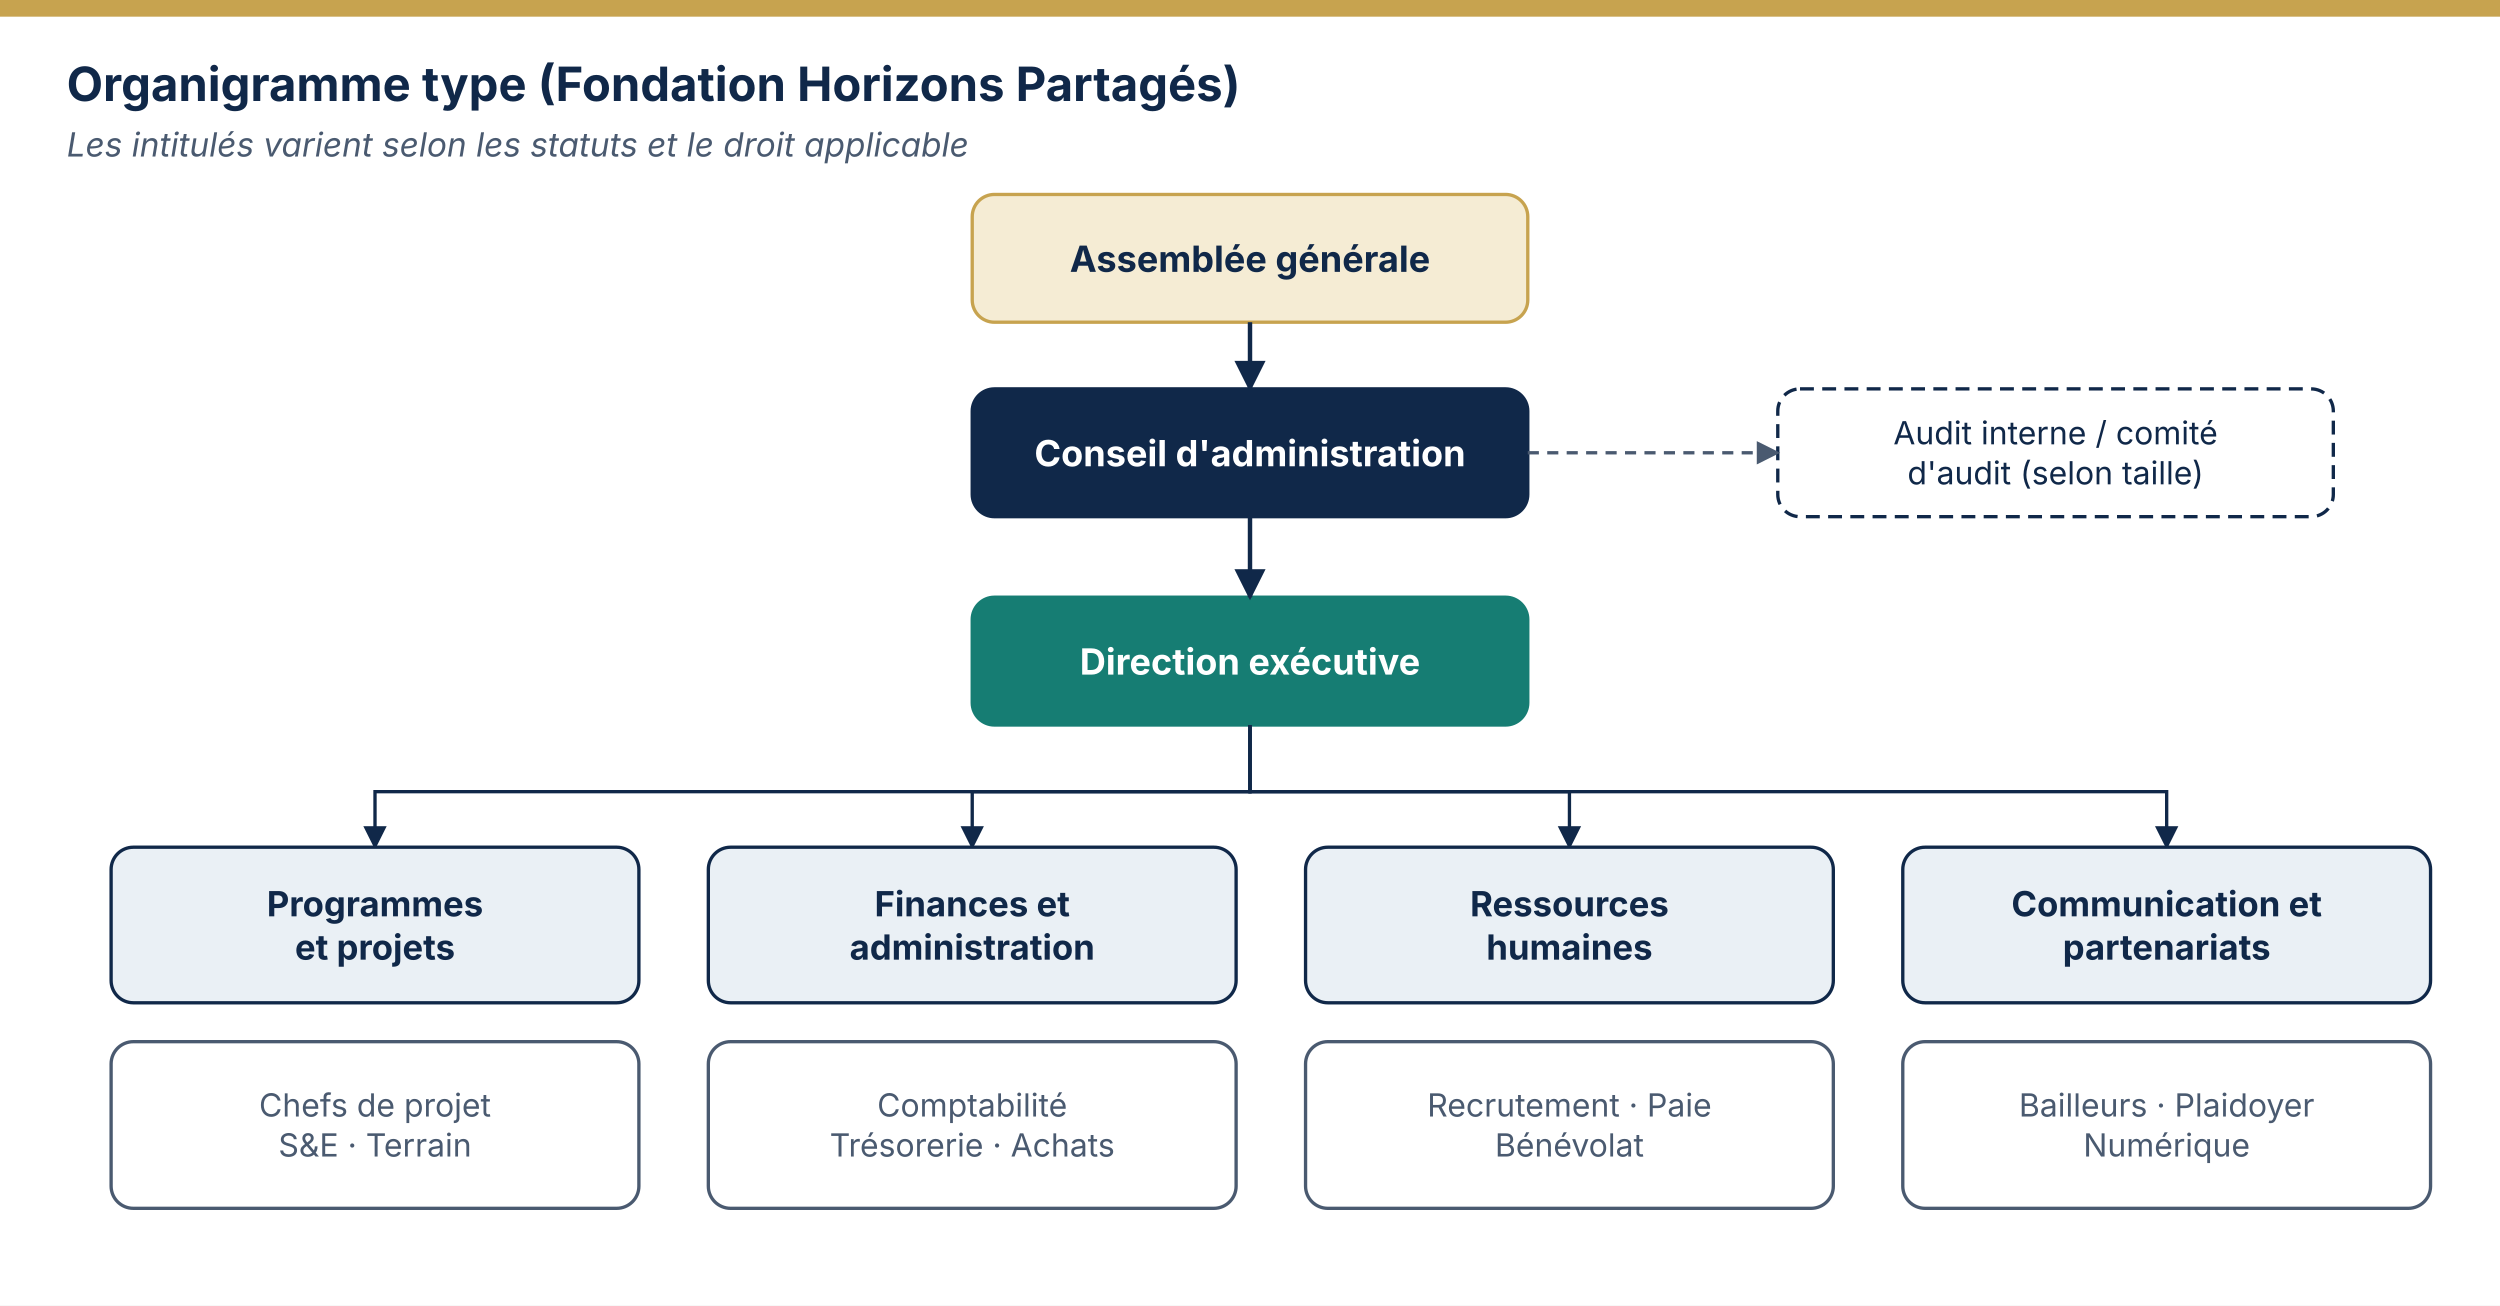
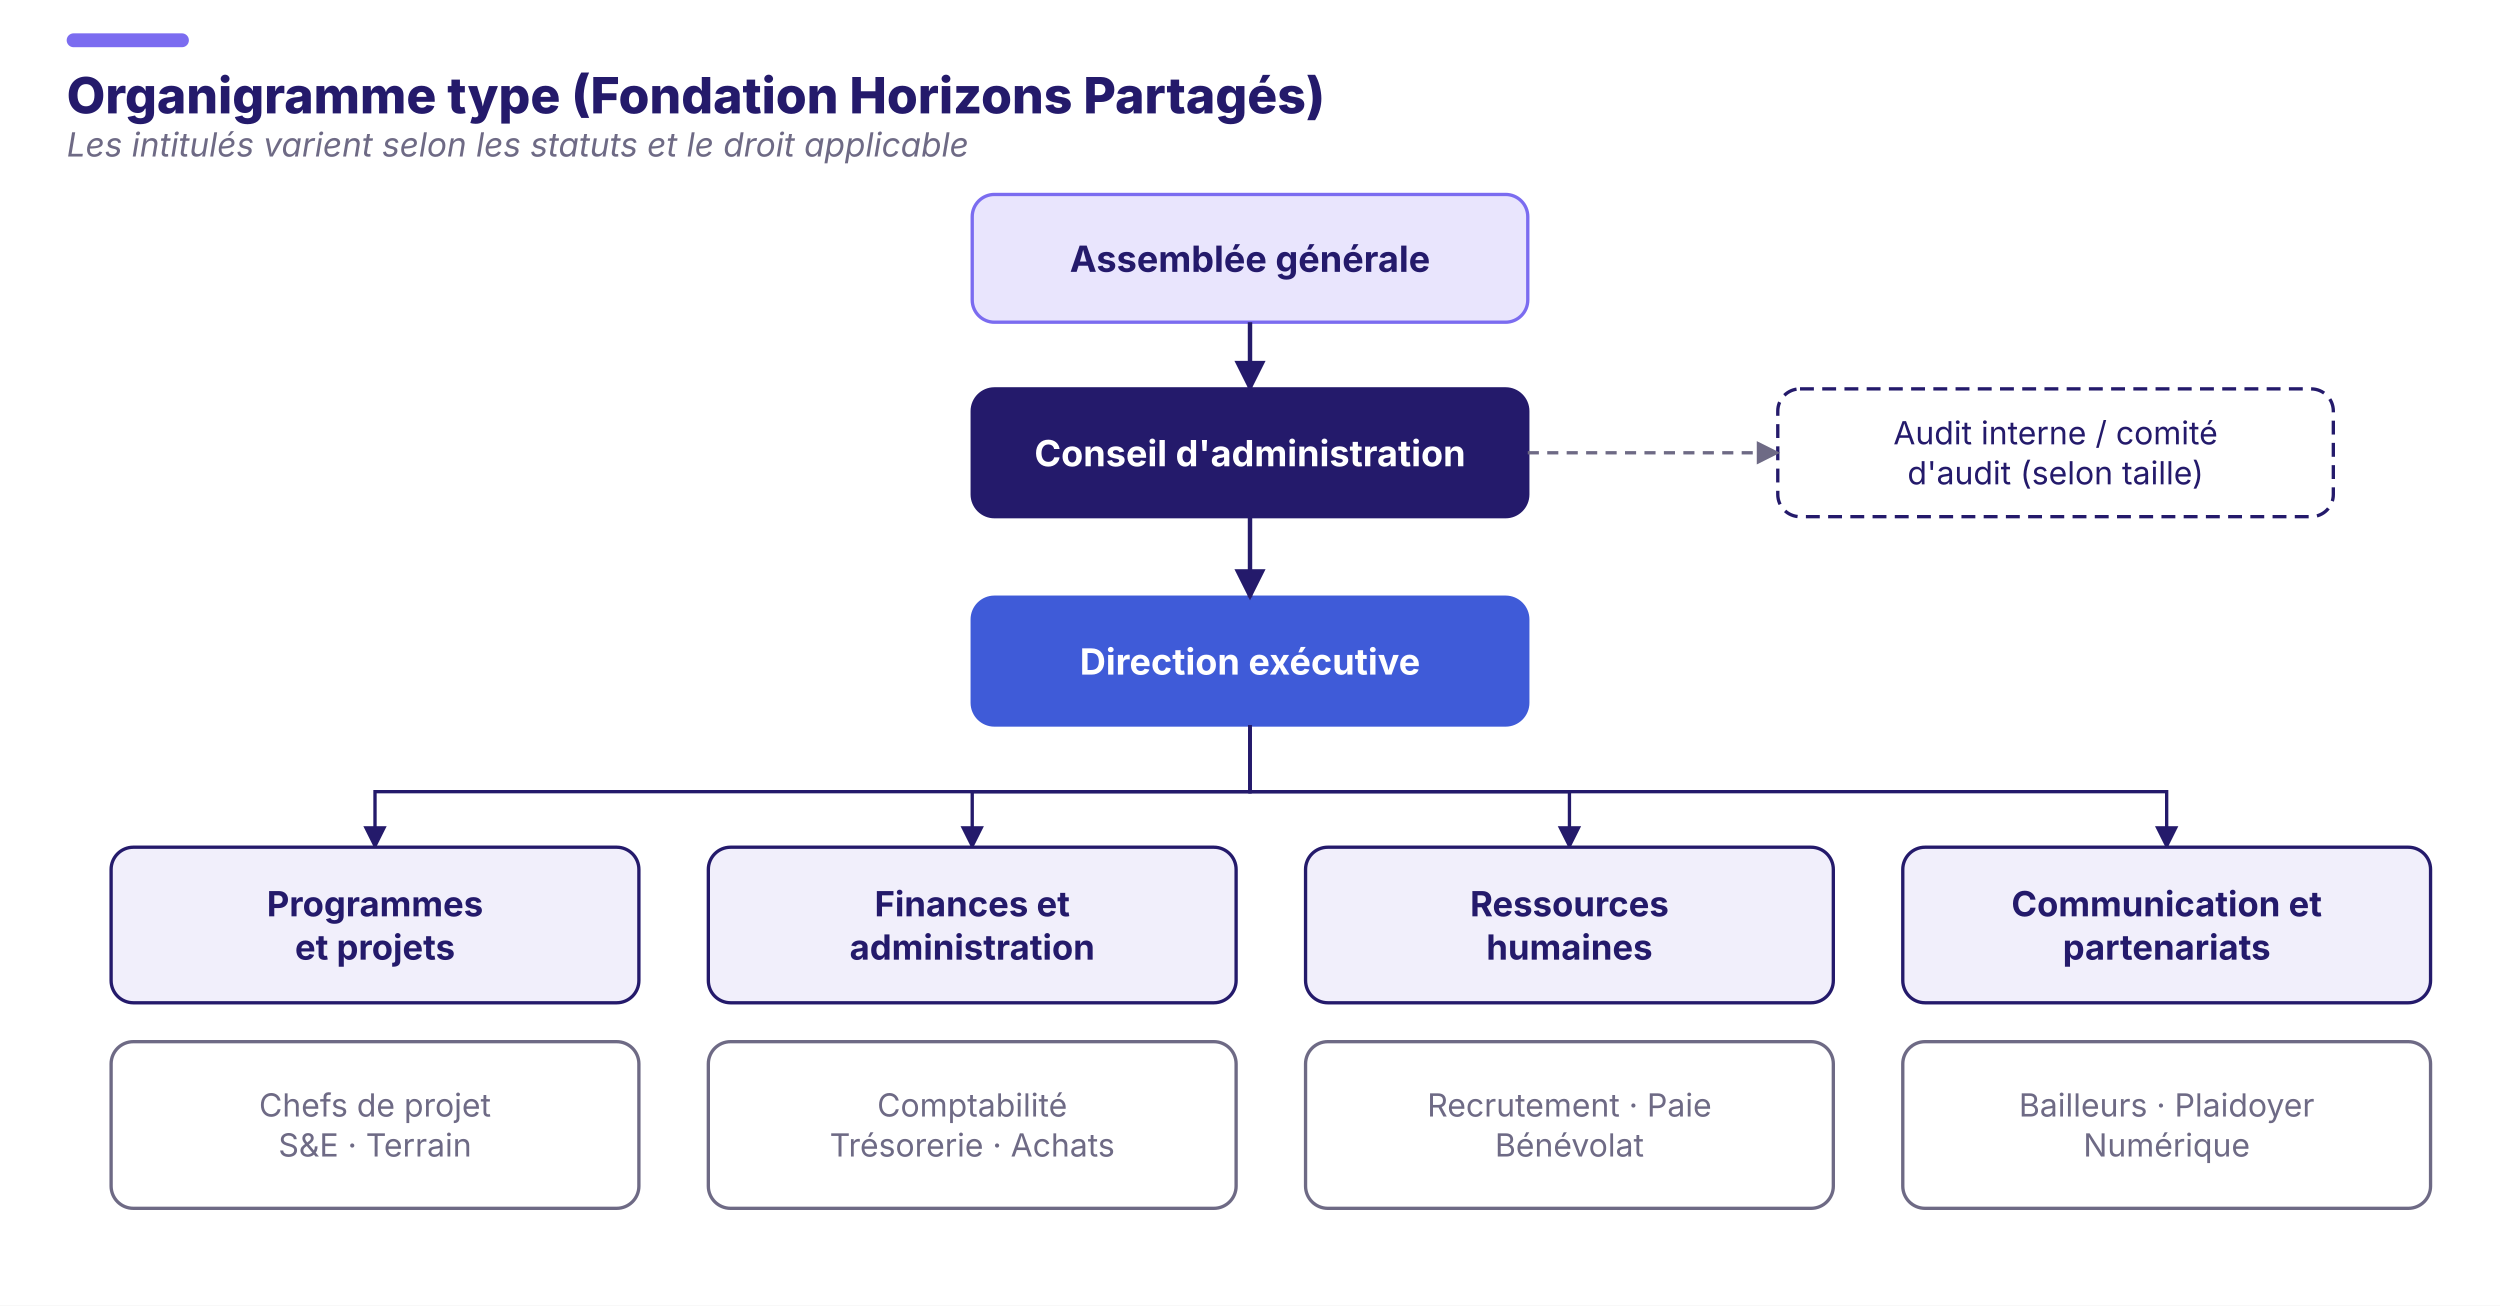
<svg xmlns="http://www.w3.org/2000/svg" viewBox="0 0 900 470" width="900" height="470" role="img" aria-labelledby="t d">
  <defs>
-     <marker id="ah102849" viewBox="0 0 10 10" refX="9" refY="5" markerWidth="7" markerHeight="7" orient="auto-start-reverse">
-       <path d="M0,0 L10,5 L0,10 z" fill="#102849" />
+     <marker id="ah241A6B" viewBox="0 0 10 10" refX="9" refY="5" markerWidth="7" markerHeight="7" orient="auto-start-reverse">
+       <path d="M0,0 L10,5 L0,10 z" fill="#241A6B" />
    </marker>
-     <marker id="ah167D73" viewBox="0 0 10 10" refX="9" refY="5" markerWidth="7" markerHeight="7" orient="auto-start-reverse">
-       <path d="M0,0 L10,5 L0,10 z" fill="#167D73" />
+     <marker id="ah3F5BD8" viewBox="0 0 10 10" refX="9" refY="5" markerWidth="7" markerHeight="7" orient="auto-start-reverse">
+       <path d="M0,0 L10,5 L0,10 z" fill="#3F5BD8" />
    </marker>
-     <marker id="ahC7A34F" viewBox="0 0 10 10" refX="9" refY="5" markerWidth="7" markerHeight="7" orient="auto-start-reverse">
-       <path d="M0,0 L10,5 L0,10 z" fill="#C7A34F" />
+     <marker id="ah7B6CF0" viewBox="0 0 10 10" refX="9" refY="5" markerWidth="7" markerHeight="7" orient="auto-start-reverse">
+       <path d="M0,0 L10,5 L0,10 z" fill="#7B6CF0" />
    </marker>
-     <marker id="ah4A5A70" viewBox="0 0 10 10" refX="9" refY="5" markerWidth="7" markerHeight="7" orient="auto-start-reverse">
-       <path d="M0,0 L10,5 L0,10 z" fill="#4A5A70" />
+     <marker id="ah6E6A85" viewBox="0 0 10 10" refX="9" refY="5" markerWidth="7" markerHeight="7" orient="auto-start-reverse">
+       <path d="M0,0 L10,5 L0,10 z" fill="#6E6A85" />
    </marker>
-     <marker id="ahA8413A" viewBox="0 0 10 10" refX="9" refY="5" markerWidth="7" markerHeight="7" orient="auto-start-reverse">
-       <path d="M0,0 L10,5 L0,10 z" fill="#A8413A" />
+     <marker id="ahC0392B" viewBox="0 0 10 10" refX="9" refY="5" markerWidth="7" markerHeight="7" orient="auto-start-reverse">
+       <path d="M0,0 L10,5 L0,10 z" fill="#C0392B" />
    </marker>
  </defs>
  <rect width="100%" height="100%" fill="#FFFFFF" />
-   <rect x="0" y="0" width="900" height="6" fill="#C7A34F" />
-   <text x="24" y="30.0" font-family="'Source Sans 3', 'Source Sans Pro', 'Inter', Arial, sans-serif" font-size="17" fill="#102849" font-weight="bold" text-anchor="start" dominant-baseline="middle">Organigramme type (Fondation Horizons Partagés)</text>
-   <text x="24" y="52.0" font-family="'Source Sans 3', 'Source Sans Pro', 'Inter', Arial, sans-serif" font-size="12" fill="#4A5A70" font-weight="normal" text-anchor="start" dominant-baseline="middle" font-style="italic">Les intitulés varient selon les statuts et le droit applicable</text>
-   <rect x="350" y="70" width="200" height="46" rx="8" fill="#F5ECD4" stroke="#C7A34F" stroke-width="1.2" />
-   <text x="450.0" y="93.0" font-family="'Source Sans 3', 'Source Sans Pro', 'Inter', Arial, sans-serif" font-size="13" fill="#102849" font-weight="bold" text-anchor="middle" dominant-baseline="middle">Assemblée générale</text>
-   <rect x="350" y="140" width="200" height="46" rx="8" fill="#102849" stroke="#102849" stroke-width="1.2" />
-   <text x="450.0" y="163.0" font-family="'Source Sans 3', 'Source Sans Pro', 'Inter', Arial, sans-serif" font-size="13" fill="#FFFFFF" font-weight="bold" text-anchor="middle" dominant-baseline="middle">Conseil d'administration</text>
-   <rect x="640" y="140" width="200" height="46" rx="8" fill="#FFFFFF" stroke="#102849" stroke-width="1.2" stroke-dasharray="5,3" />
-   <text x="740.0" y="155.8" font-family="'Source Sans 3', 'Source Sans Pro', 'Inter', Arial, sans-serif" font-size="11.5" fill="#102849" font-weight="normal" text-anchor="middle" dominant-baseline="middle">Audit interne / comité</text>
-   <text x="740.0" y="170.2" font-family="'Source Sans 3', 'Source Sans Pro', 'Inter', Arial, sans-serif" font-size="11.5" fill="#102849" font-weight="normal" text-anchor="middle" dominant-baseline="middle">d'audit (selon taille)</text>
-   <rect x="350" y="215" width="200" height="46" rx="8" fill="#167D73" stroke="#167D73" stroke-width="1.2" />
-   <text x="450.0" y="238.0" font-family="'Source Sans 3', 'Source Sans Pro', 'Inter', Arial, sans-serif" font-size="13" fill="#FFFFFF" font-weight="bold" text-anchor="middle" dominant-baseline="middle">Direction exécutive</text>
-   <line x1="450" y1="116" x2="450" y2="140" stroke="#102849" stroke-width="1.6" marker-end="url(#ah102849)" />
-   <line x1="450" y1="186" x2="450" y2="215" stroke="#102849" stroke-width="1.6" marker-end="url(#ah102849)" />
-   <line x1="550" y1="163" x2="640" y2="163" stroke="#4A5A70" stroke-width="1.2" marker-end="url(#ah4A5A70)" stroke-dasharray="4,3" />
-   <path d="M450,261 L450,285 L135,285 L135,305" fill="none" stroke="#102849" stroke-width="1.2" marker-end="url(#ah102849)" />
-   <rect x="40" y="305" width="190" height="56" rx="8" fill="#EAF0F5" stroke="#102849" stroke-width="1.2" />
-   <text x="135.0" y="325.2" font-family="'Source Sans 3', 'Source Sans Pro', 'Inter', Arial, sans-serif" font-size="12.5" fill="#102849" font-weight="bold" text-anchor="middle" dominant-baseline="middle">Programmes</text>
-   <text x="135.0" y="340.8" font-family="'Source Sans 3', 'Source Sans Pro', 'Inter', Arial, sans-serif" font-size="12.5" fill="#102849" font-weight="bold" text-anchor="middle" dominant-baseline="middle">et projets</text>
-   <rect x="40" y="375" width="190" height="60" rx="8" fill="#FFFFFF" stroke="#4A5A70" stroke-width="1.2" />
-   <text x="135.0" y="397.8" font-family="'Source Sans 3', 'Source Sans Pro', 'Inter', Arial, sans-serif" font-size="11.5" fill="#4A5A70" font-weight="normal" text-anchor="middle" dominant-baseline="middle">Chefs de projet</text>
-   <text x="135.0" y="412.2" font-family="'Source Sans 3', 'Source Sans Pro', 'Inter', Arial, sans-serif" font-size="11.5" fill="#4A5A70" font-weight="normal" text-anchor="middle" dominant-baseline="middle">S&amp;E · Terrain</text>
-   <path d="M450,261 L450,285 L350,285 L350,305" fill="none" stroke="#102849" stroke-width="1.2" marker-end="url(#ah102849)" />
-   <rect x="255" y="305" width="190" height="56" rx="8" fill="#EAF0F5" stroke="#102849" stroke-width="1.2" />
-   <text x="350.0" y="325.2" font-family="'Source Sans 3', 'Source Sans Pro', 'Inter', Arial, sans-serif" font-size="12.5" fill="#102849" font-weight="bold" text-anchor="middle" dominant-baseline="middle">Finances et</text>
-   <text x="350.0" y="340.8" font-family="'Source Sans 3', 'Source Sans Pro', 'Inter', Arial, sans-serif" font-size="12.5" fill="#102849" font-weight="bold" text-anchor="middle" dominant-baseline="middle">administration</text>
-   <rect x="255" y="375" width="190" height="60" rx="8" fill="#FFFFFF" stroke="#4A5A70" stroke-width="1.2" />
-   <text x="350.0" y="397.8" font-family="'Source Sans 3', 'Source Sans Pro', 'Inter', Arial, sans-serif" font-size="11.5" fill="#4A5A70" font-weight="normal" text-anchor="middle" dominant-baseline="middle">Comptabilité</text>
-   <text x="350.0" y="412.2" font-family="'Source Sans 3', 'Source Sans Pro', 'Inter', Arial, sans-serif" font-size="11.5" fill="#4A5A70" font-weight="normal" text-anchor="middle" dominant-baseline="middle">Trésorerie · Achats</text>
-   <path d="M450,261 L450,285 L565,285 L565,305" fill="none" stroke="#102849" stroke-width="1.2" marker-end="url(#ah102849)" />
-   <rect x="470" y="305" width="190" height="56" rx="8" fill="#EAF0F5" stroke="#102849" stroke-width="1.2" />
-   <text x="565.0" y="325.2" font-family="'Source Sans 3', 'Source Sans Pro', 'Inter', Arial, sans-serif" font-size="12.5" fill="#102849" font-weight="bold" text-anchor="middle" dominant-baseline="middle">Ressources</text>
-   <text x="565.0" y="340.8" font-family="'Source Sans 3', 'Source Sans Pro', 'Inter', Arial, sans-serif" font-size="12.5" fill="#102849" font-weight="bold" text-anchor="middle" dominant-baseline="middle">humaines</text>
-   <rect x="470" y="375" width="190" height="60" rx="8" fill="#FFFFFF" stroke="#4A5A70" stroke-width="1.2" />
-   <text x="565.0" y="397.8" font-family="'Source Sans 3', 'Source Sans Pro', 'Inter', Arial, sans-serif" font-size="11.5" fill="#4A5A70" font-weight="normal" text-anchor="middle" dominant-baseline="middle">Recrutement · Paie</text>
-   <text x="565.0" y="412.2" font-family="'Source Sans 3', 'Source Sans Pro', 'Inter', Arial, sans-serif" font-size="11.5" fill="#4A5A70" font-weight="normal" text-anchor="middle" dominant-baseline="middle">Bénévolat</text>
-   <path d="M450,261 L450,285 L780,285 L780,305" fill="none" stroke="#102849" stroke-width="1.2" marker-end="url(#ah102849)" />
-   <rect x="685" y="305" width="190" height="56" rx="8" fill="#EAF0F5" stroke="#102849" stroke-width="1.2" />
-   <text x="780.0" y="325.2" font-family="'Source Sans 3', 'Source Sans Pro', 'Inter', Arial, sans-serif" font-size="12.5" fill="#102849" font-weight="bold" text-anchor="middle" dominant-baseline="middle">Communication et</text>
-   <text x="780.0" y="340.8" font-family="'Source Sans 3', 'Source Sans Pro', 'Inter', Arial, sans-serif" font-size="12.5" fill="#102849" font-weight="bold" text-anchor="middle" dominant-baseline="middle">partenariats</text>
-   <rect x="685" y="375" width="190" height="60" rx="8" fill="#FFFFFF" stroke="#4A5A70" stroke-width="1.2" />
-   <text x="780.0" y="397.8" font-family="'Source Sans 3', 'Source Sans Pro', 'Inter', Arial, sans-serif" font-size="11.5" fill="#4A5A70" font-weight="normal" text-anchor="middle" dominant-baseline="middle">Bailleurs · Plaidoyer</text>
-   <text x="780.0" y="412.2" font-family="'Source Sans 3', 'Source Sans Pro', 'Inter', Arial, sans-serif" font-size="11.5" fill="#4A5A70" font-weight="normal" text-anchor="middle" dominant-baseline="middle">Numérique</text>
+   <rect x="24" y="12" width="44" height="5" rx="2.5" fill="#7B6CF0" />
+   <text x="24" y="34.0" font-family="'Outfit', 'Inter', Arial, sans-serif" font-size="18" fill="#241A6B" font-weight="800" text-anchor="start" dominant-baseline="middle">Organigramme type (Fondation Horizons Partagés)</text>
+   <text x="24" y="52.0" font-family="'Inter', Arial, sans-serif" font-size="12" fill="#6E6A85" font-weight="normal" text-anchor="start" dominant-baseline="middle" font-style="italic">Les intitulés varient selon les statuts et le droit applicable</text>
+   <rect x="350" y="70" width="200" height="46" rx="8" fill="#E9E5FD" stroke="#7B6CF0" stroke-width="1.2" />
+   <text x="450.0" y="93.0" font-family="'Inter', Arial, sans-serif" font-size="13" fill="#241A6B" font-weight="bold" text-anchor="middle" dominant-baseline="middle">Assemblée générale</text>
+   <rect x="350" y="140" width="200" height="46" rx="8" fill="#241A6B" stroke="#241A6B" stroke-width="1.2" />
+   <text x="450.0" y="163.0" font-family="'Inter', Arial, sans-serif" font-size="13" fill="#FFFFFF" font-weight="bold" text-anchor="middle" dominant-baseline="middle">Conseil d'administration</text>
+   <rect x="640" y="140" width="200" height="46" rx="8" fill="#FFFFFF" stroke="#241A6B" stroke-width="1.2" stroke-dasharray="5,3" />
+   <text x="740.0" y="155.8" font-family="'Inter', Arial, sans-serif" font-size="11.5" fill="#241A6B" font-weight="normal" text-anchor="middle" dominant-baseline="middle">Audit interne / comité</text>
+   <text x="740.0" y="170.2" font-family="'Inter', Arial, sans-serif" font-size="11.5" fill="#241A6B" font-weight="normal" text-anchor="middle" dominant-baseline="middle">d'audit (selon taille)</text>
+   <rect x="350" y="215" width="200" height="46" rx="8" fill="#3F5BD8" stroke="#3F5BD8" stroke-width="1.2" />
+   <text x="450.0" y="238.0" font-family="'Inter', Arial, sans-serif" font-size="13" fill="#FFFFFF" font-weight="bold" text-anchor="middle" dominant-baseline="middle">Direction exécutive</text>
+   <line x1="450" y1="116" x2="450" y2="140" stroke="#241A6B" stroke-width="1.6" marker-end="url(#ah241A6B)" />
+   <line x1="450" y1="186" x2="450" y2="215" stroke="#241A6B" stroke-width="1.6" marker-end="url(#ah241A6B)" />
+   <line x1="550" y1="163" x2="640" y2="163" stroke="#6E6A85" stroke-width="1.2" marker-end="url(#ah6E6A85)" stroke-dasharray="4,3" />
+   <path d="M450,261 L450,285 L135,285 L135,305" fill="none" stroke="#241A6B" stroke-width="1.2" marker-end="url(#ah241A6B)" />
+   <rect x="40" y="305" width="190" height="56" rx="8" fill="#F1EFFB" stroke="#241A6B" stroke-width="1.2" />
+   <text x="135.0" y="325.2" font-family="'Inter', Arial, sans-serif" font-size="12.5" fill="#241A6B" font-weight="bold" text-anchor="middle" dominant-baseline="middle">Programmes</text>
+   <text x="135.0" y="340.8" font-family="'Inter', Arial, sans-serif" font-size="12.5" fill="#241A6B" font-weight="bold" text-anchor="middle" dominant-baseline="middle">et projets</text>
+   <rect x="40" y="375" width="190" height="60" rx="8" fill="#FFFFFF" stroke="#6E6A85" stroke-width="1.2" />
+   <text x="135.0" y="397.8" font-family="'Inter', Arial, sans-serif" font-size="11.5" fill="#6E6A85" font-weight="normal" text-anchor="middle" dominant-baseline="middle">Chefs de projet</text>
+   <text x="135.0" y="412.2" font-family="'Inter', Arial, sans-serif" font-size="11.5" fill="#6E6A85" font-weight="normal" text-anchor="middle" dominant-baseline="middle">S&amp;E · Terrain</text>
+   <path d="M450,261 L450,285 L350,285 L350,305" fill="none" stroke="#241A6B" stroke-width="1.2" marker-end="url(#ah241A6B)" />
+   <rect x="255" y="305" width="190" height="56" rx="8" fill="#F1EFFB" stroke="#241A6B" stroke-width="1.2" />
+   <text x="350.0" y="325.2" font-family="'Inter', Arial, sans-serif" font-size="12.5" fill="#241A6B" font-weight="bold" text-anchor="middle" dominant-baseline="middle">Finances et</text>
+   <text x="350.0" y="340.8" font-family="'Inter', Arial, sans-serif" font-size="12.5" fill="#241A6B" font-weight="bold" text-anchor="middle" dominant-baseline="middle">administration</text>
+   <rect x="255" y="375" width="190" height="60" rx="8" fill="#FFFFFF" stroke="#6E6A85" stroke-width="1.2" />
+   <text x="350.0" y="397.8" font-family="'Inter', Arial, sans-serif" font-size="11.5" fill="#6E6A85" font-weight="normal" text-anchor="middle" dominant-baseline="middle">Comptabilité</text>
+   <text x="350.0" y="412.2" font-family="'Inter', Arial, sans-serif" font-size="11.5" fill="#6E6A85" font-weight="normal" text-anchor="middle" dominant-baseline="middle">Trésorerie · Achats</text>
+   <path d="M450,261 L450,285 L565,285 L565,305" fill="none" stroke="#241A6B" stroke-width="1.2" marker-end="url(#ah241A6B)" />
+   <rect x="470" y="305" width="190" height="56" rx="8" fill="#F1EFFB" stroke="#241A6B" stroke-width="1.2" />
+   <text x="565.0" y="325.2" font-family="'Inter', Arial, sans-serif" font-size="12.5" fill="#241A6B" font-weight="bold" text-anchor="middle" dominant-baseline="middle">Ressources</text>
+   <text x="565.0" y="340.8" font-family="'Inter', Arial, sans-serif" font-size="12.5" fill="#241A6B" font-weight="bold" text-anchor="middle" dominant-baseline="middle">humaines</text>
+   <rect x="470" y="375" width="190" height="60" rx="8" fill="#FFFFFF" stroke="#6E6A85" stroke-width="1.2" />
+   <text x="565.0" y="397.8" font-family="'Inter', Arial, sans-serif" font-size="11.5" fill="#6E6A85" font-weight="normal" text-anchor="middle" dominant-baseline="middle">Recrutement · Paie</text>
+   <text x="565.0" y="412.2" font-family="'Inter', Arial, sans-serif" font-size="11.5" fill="#6E6A85" font-weight="normal" text-anchor="middle" dominant-baseline="middle">Bénévolat</text>
+   <path d="M450,261 L450,285 L780,285 L780,305" fill="none" stroke="#241A6B" stroke-width="1.2" marker-end="url(#ah241A6B)" />
+   <rect x="685" y="305" width="190" height="56" rx="8" fill="#F1EFFB" stroke="#241A6B" stroke-width="1.2" />
+   <text x="780.0" y="325.2" font-family="'Inter', Arial, sans-serif" font-size="12.5" fill="#241A6B" font-weight="bold" text-anchor="middle" dominant-baseline="middle">Communication et</text>
+   <text x="780.0" y="340.8" font-family="'Inter', Arial, sans-serif" font-size="12.5" fill="#241A6B" font-weight="bold" text-anchor="middle" dominant-baseline="middle">partenariats</text>
+   <rect x="685" y="375" width="190" height="60" rx="8" fill="#FFFFFF" stroke="#6E6A85" stroke-width="1.2" />
+   <text x="780.0" y="397.8" font-family="'Inter', Arial, sans-serif" font-size="11.5" fill="#6E6A85" font-weight="normal" text-anchor="middle" dominant-baseline="middle">Bailleurs · Plaidoyer</text>
+   <text x="780.0" y="412.2" font-family="'Inter', Arial, sans-serif" font-size="11.5" fill="#6E6A85" font-weight="normal" text-anchor="middle" dominant-baseline="middle">Numérique</text>
</svg>
